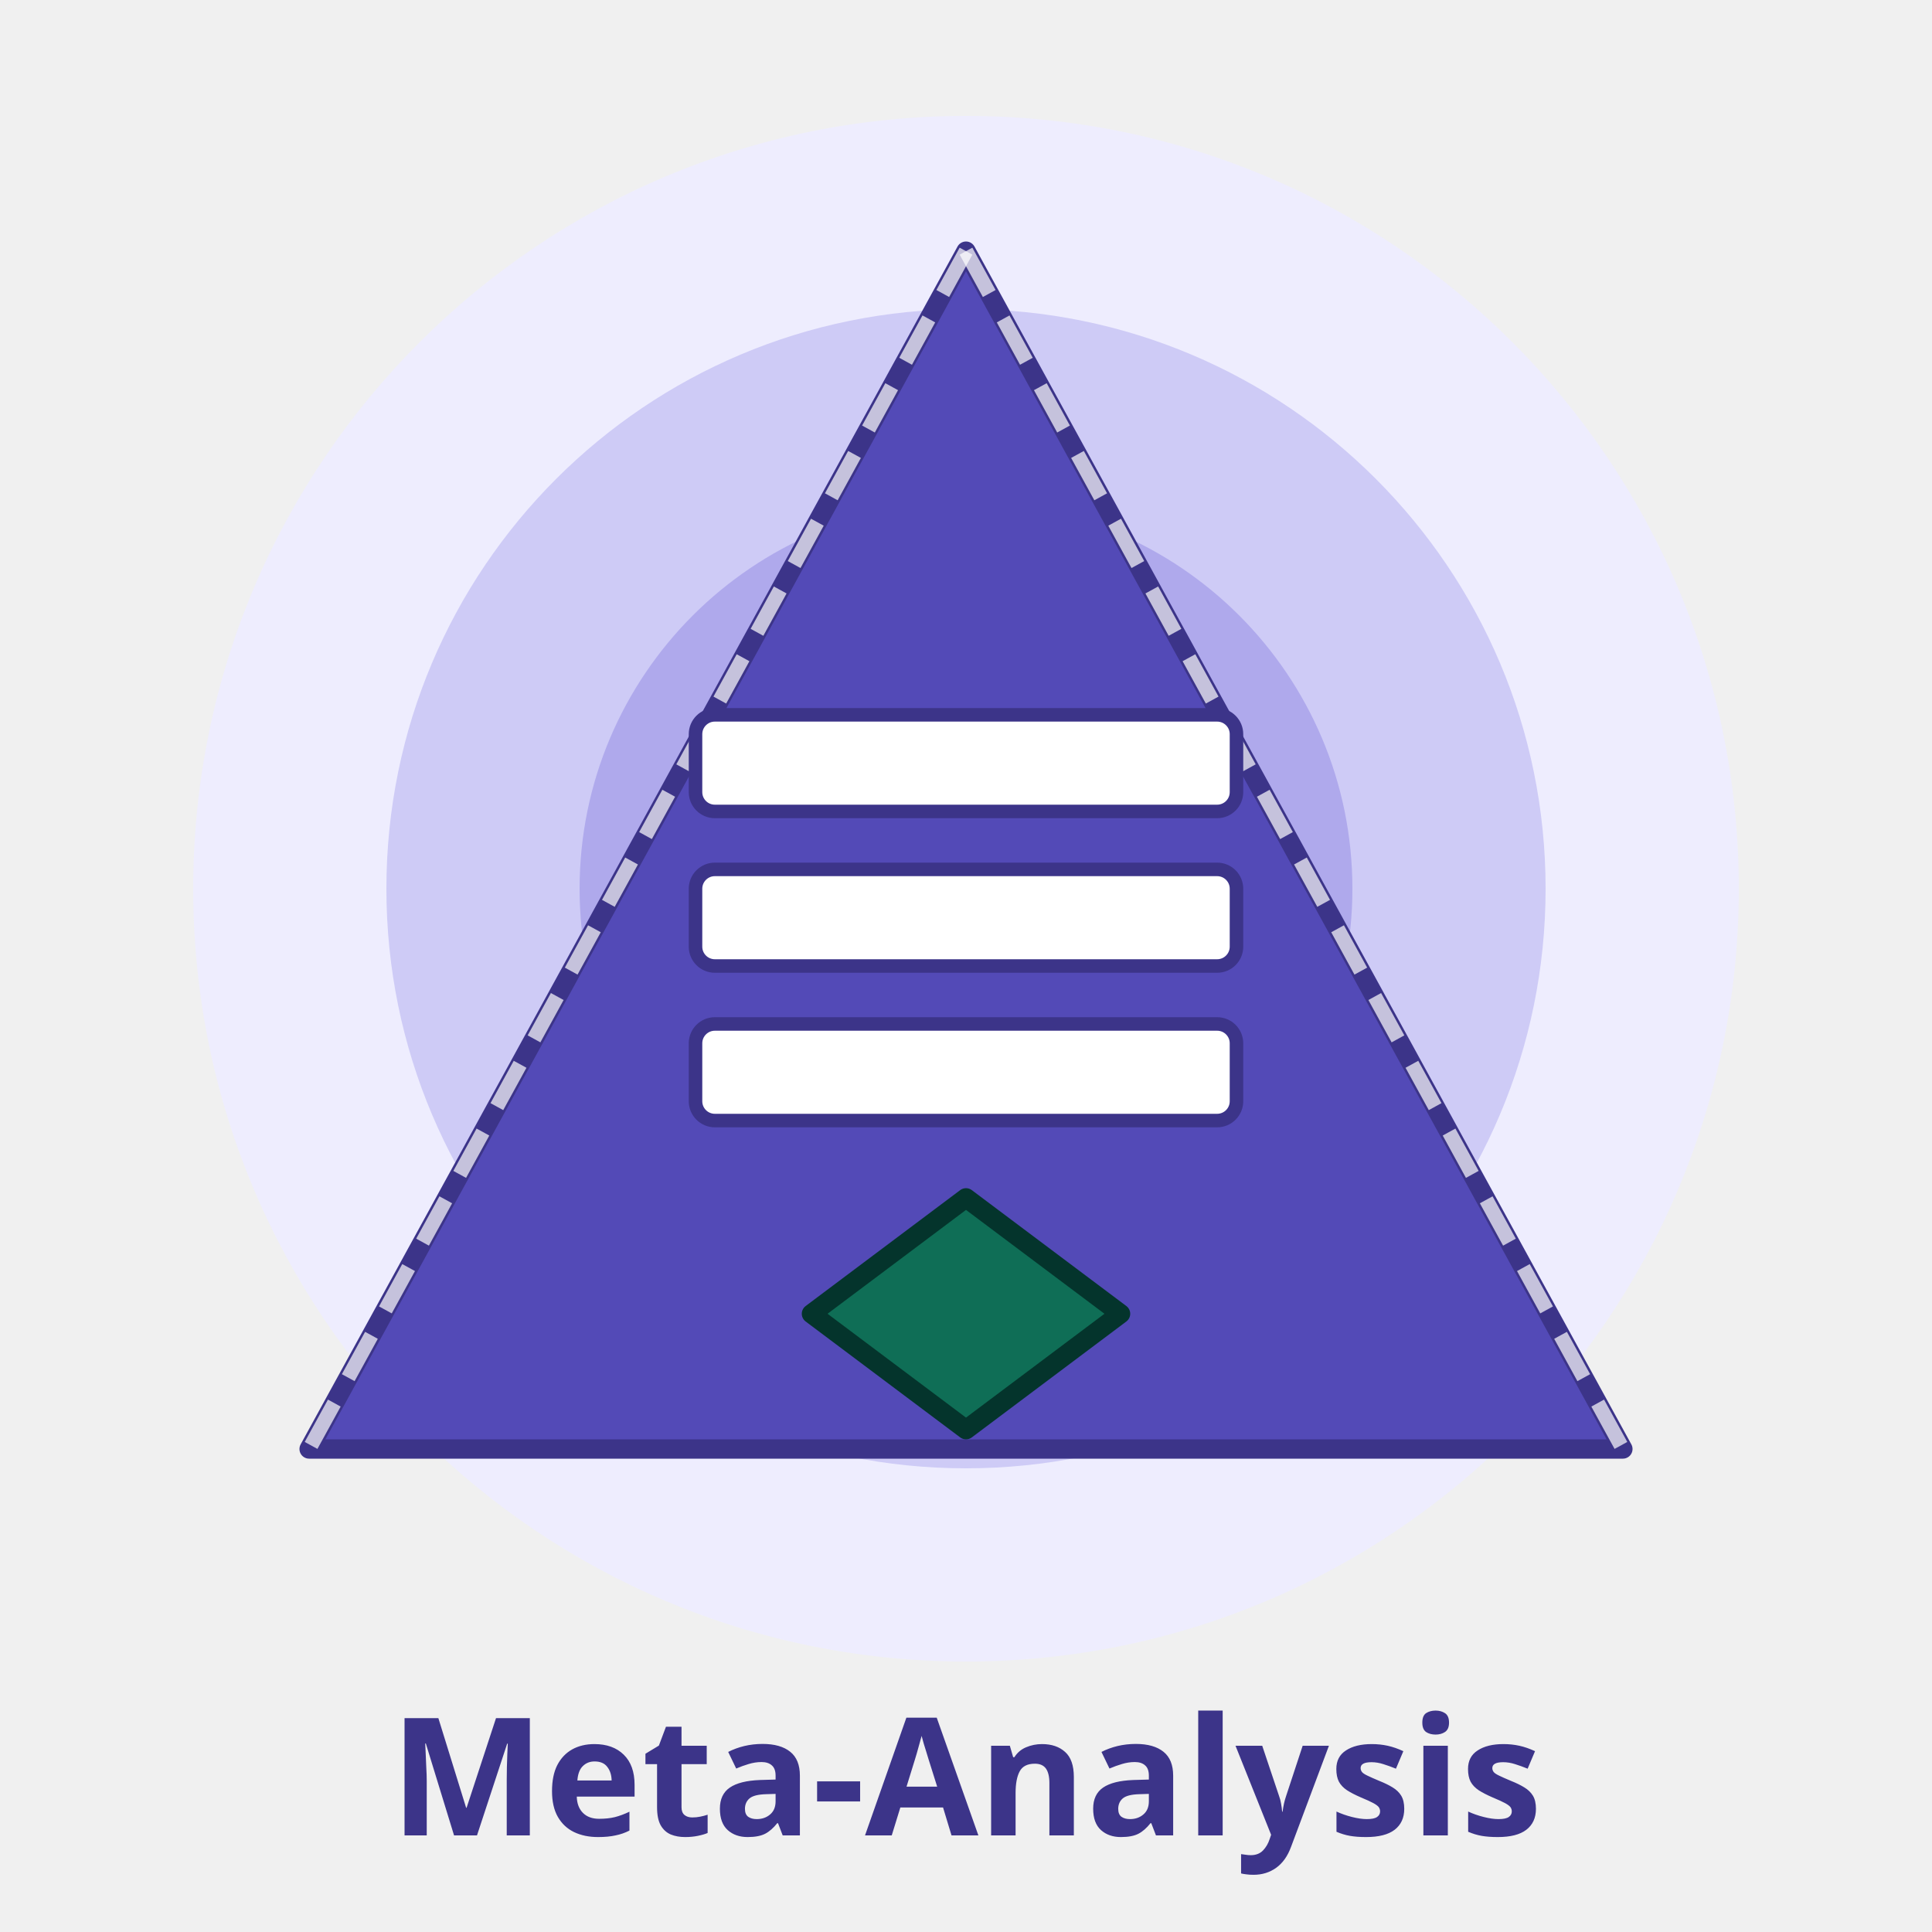
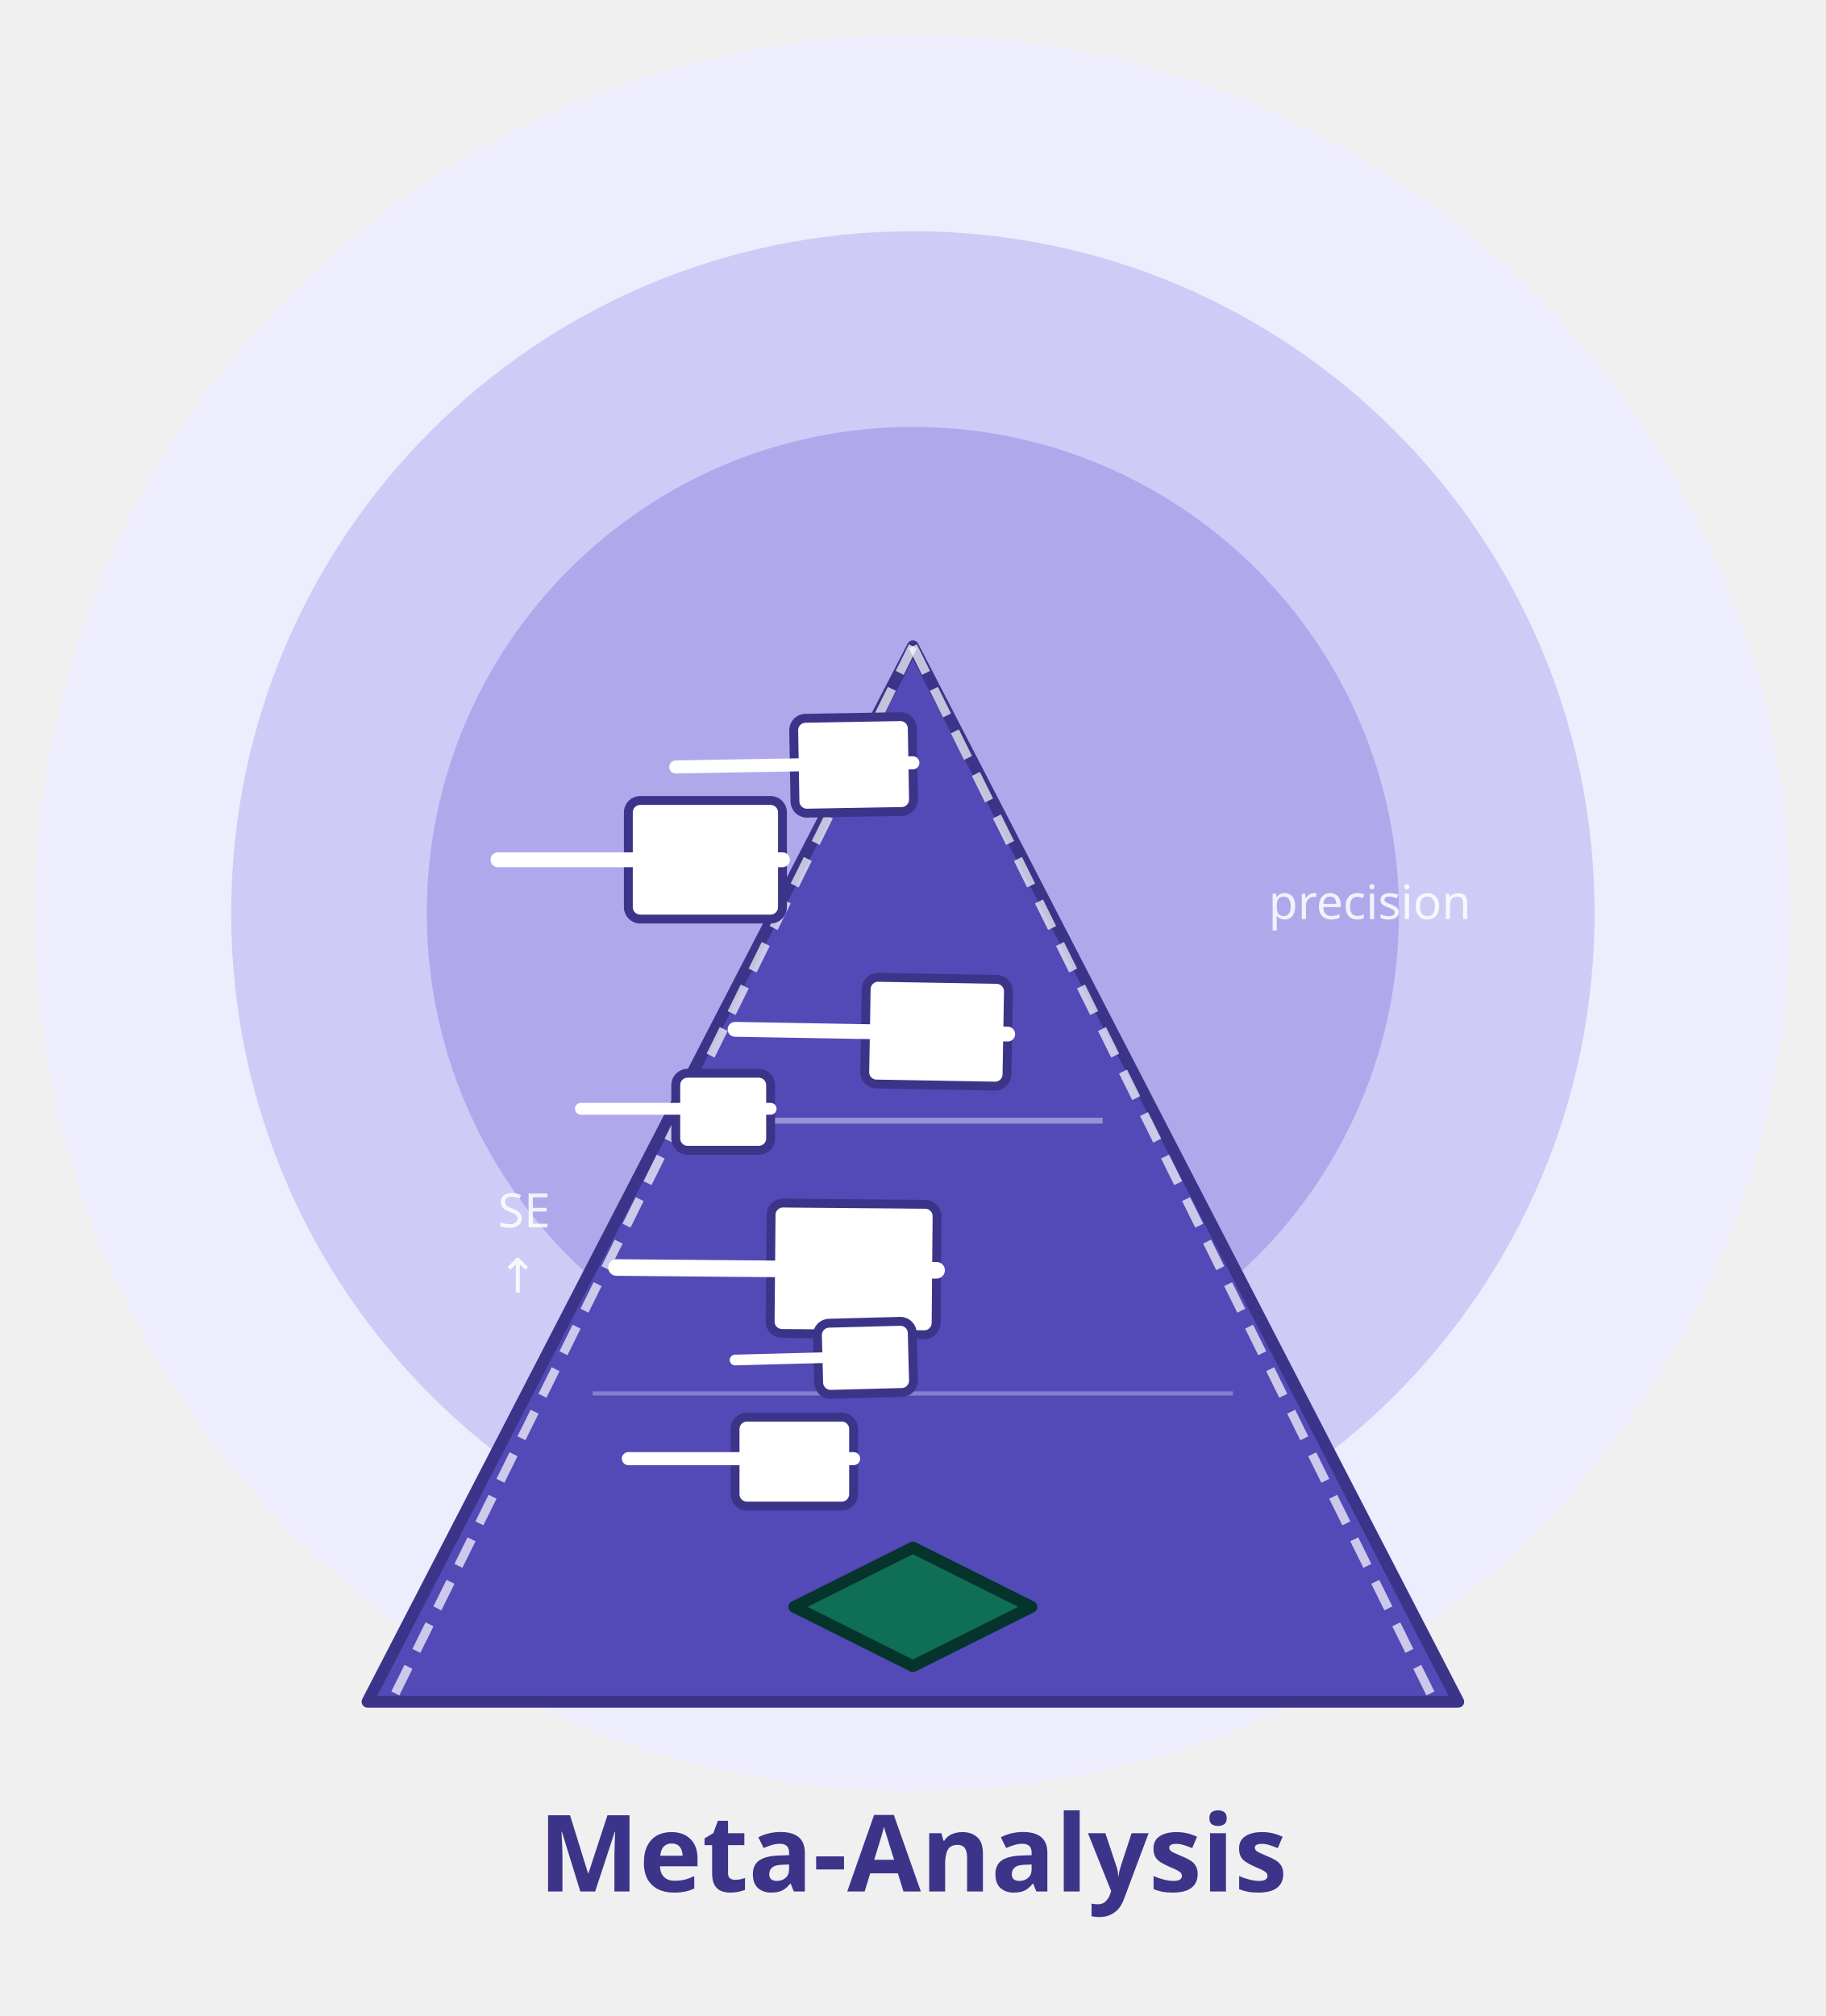
- <svg xmlns="http://www.w3.org/2000/svg" viewBox="0 0 200 200" width="100%" style="background:transparent;">
+ <svg xmlns="http://www.w3.org/2000/svg" viewBox="186 41 308 340" width="100%" style="background:transparent;">
  <defs>
    <marker id="arw" viewBox="0 0 10 10" refX="8" refY="5" markerWidth="6" markerHeight="6" orient="auto-start-reverse">
      <path d="M2 1L8 5L2 9" fill="none" stroke="context-stroke" stroke-width="1.5" stroke-linecap="round" stroke-linejoin="round" />
    </marker>
  </defs>
-   <circle cx="100" cy="92" r="80" fill="#EEEDFE" />
-   <circle cx="100" cy="92" r="60" fill="#CECBF6" />
-   <circle cx="100" cy="92" r="40" fill="#AFA9EC" />
-   <path d="M32 150 L168 150 L100 26 Z" fill="#534AB7" stroke="#3C3489" stroke-width="2" stroke-linejoin="round" />
-   <line x1="100" y1="26" x2="32" y2="150" stroke="#FFFFFF" stroke-width="1.5" stroke-dasharray="5 3" opacity="0.7" />
-   <line x1="100" y1="26" x2="168" y2="150" stroke="#FFFFFF" stroke-width="1.5" stroke-dasharray="5 3" opacity="0.7" />
-   <rect x="72" y="74" width="56" height="10" rx="2" fill="#FFFFFF" stroke="#3C3489" stroke-width="1.4" />
-   <rect x="72" y="90" width="56" height="10" rx="2" fill="#FFFFFF" stroke="#3C3489" stroke-width="1.4" />
-   <rect x="72" y="106" width="56" height="10" rx="2" fill="#FFFFFF" stroke="#3C3489" stroke-width="1.4" />
-   <polygon points="100,124 116,136 100,148 84,136" fill="#0F6E56" stroke="#04342C" stroke-width="2" stroke-linejoin="round" />
-   <text x="100" y="190" text-anchor="middle" font-family="sans-serif" font-size="17" font-weight="700" fill="#3C3489">Meta-Analysis</text>
+   <circle cx="340" cy="195" r="148" fill="#EEEDFE" />
+   <circle cx="340" cy="195" r="115" fill="#CECBF6" />
+   <circle cx="340" cy="195" r="82" fill="#AFA9EC" />
+   <path d="M248 328 L432 328 L340 150 Z" fill="#534AB7" stroke="#3C3489" stroke-width="2" stroke-linejoin="round" />
+   <line x1="308" y1="230" x2="372" y2="230" stroke="#FFFFFF" stroke-width="1" opacity="0.4" />
+   <line x1="286" y1="276" x2="394" y2="276" stroke="#FFFFFF" stroke-width="0.7" opacity="0.3" />
+   <line x1="340" y1="150" x2="252" y2="328" stroke="#FFFFFF" stroke-width="1.5" stroke-dasharray="5 3" opacity="0.7" />
+   <line x1="340" y1="150" x2="428" y2="328" stroke="#FFFFFF" stroke-width="1.5" stroke-dasharray="5 3" opacity="0.7" />
+   <text x="270" y="248" font-family="sans-serif" font-size="8" font-weight="400" fill="#FFFFFF" opacity="0.85">SE</text>
+   <text x="270" y="259" font-family="sans-serif" font-size="8" font-weight="400" fill="#FFFFFF" opacity="0.85">↑</text>
+   <text x="400" y="196" font-family="sans-serif" font-size="8" font-weight="400" fill="#FFFFFF" opacity="0.85">precision</text>
+   <rect x="320" y="162" width="20" height="16" rx="2" fill="#FFFFFF" stroke="#3C3489" stroke-width="1.5" transform="rotate(-1, 330, 170)" />
+   <line x1="300" y1="170" x2="340" y2="170" stroke="#FFFFFF" stroke-width="2.2" stroke-linecap="round" transform="rotate(-1, 320, 170)" />
+   <rect x="292" y="176" width="26" height="20" rx="2" fill="#FFFFFF" stroke="#3C3489" stroke-width="1.5" />
+   <line x1="270" y1="186" x2="318" y2="186" stroke="#FFFFFF" stroke-width="2.5" stroke-linecap="round" />
+   <rect x="332" y="206" width="24" height="18" rx="2" fill="#FFFFFF" stroke="#3C3489" stroke-width="1.5" transform="rotate(1, 344, 215)" />
+   <line x1="310" y1="215" x2="356" y2="215" stroke="#FFFFFF" stroke-width="2.5" stroke-linecap="round" transform="rotate(1, 333, 215)" />
+   <rect x="300" y="222" width="16" height="13" rx="2" fill="#FFFFFF" stroke="#3C3489" stroke-width="1.5" />
+   <line x1="284" y1="228" x2="316" y2="228" stroke="#FFFFFF" stroke-width="2" stroke-linecap="round" />
+   <rect x="316" y="244" width="28" height="22" rx="2" fill="#FFFFFF" stroke="#3C3489" stroke-width="1.5" transform="rotate(0.5, 330, 255)" />
+   <line x1="290" y1="255" x2="344" y2="255" stroke="#FFFFFF" stroke-width="2.8" stroke-linecap="round" transform="rotate(0.5, 317, 255)" />
+   <rect x="324" y="264" width="16" height="12" rx="2" fill="#FFFFFF" stroke="#3C3489" stroke-width="1.5" transform="rotate(-1.5, 332, 270)" />
+   <line x1="310" y1="270" x2="338" y2="270" stroke="#FFFFFF" stroke-width="1.8" stroke-linecap="round" transform="rotate(-1.5, 324, 270)" />
+   <rect x="310" y="280" width="20" height="15" rx="2" fill="#FFFFFF" stroke="#3C3489" stroke-width="1.5" />
+   <line x1="292" y1="287" x2="330" y2="287" stroke="#FFFFFF" stroke-width="2.2" stroke-linecap="round" />
+   <polygon points="340,302 360,312 340,322 320,312" fill="#0F6E56" stroke="#04342C" stroke-width="2" stroke-linejoin="round" />
+   <text x="340" y="360" text-anchor="middle" font-family="sans-serif" font-size="18" font-weight="600" fill="#3C3489">Meta-Analysis</text>
</svg>
